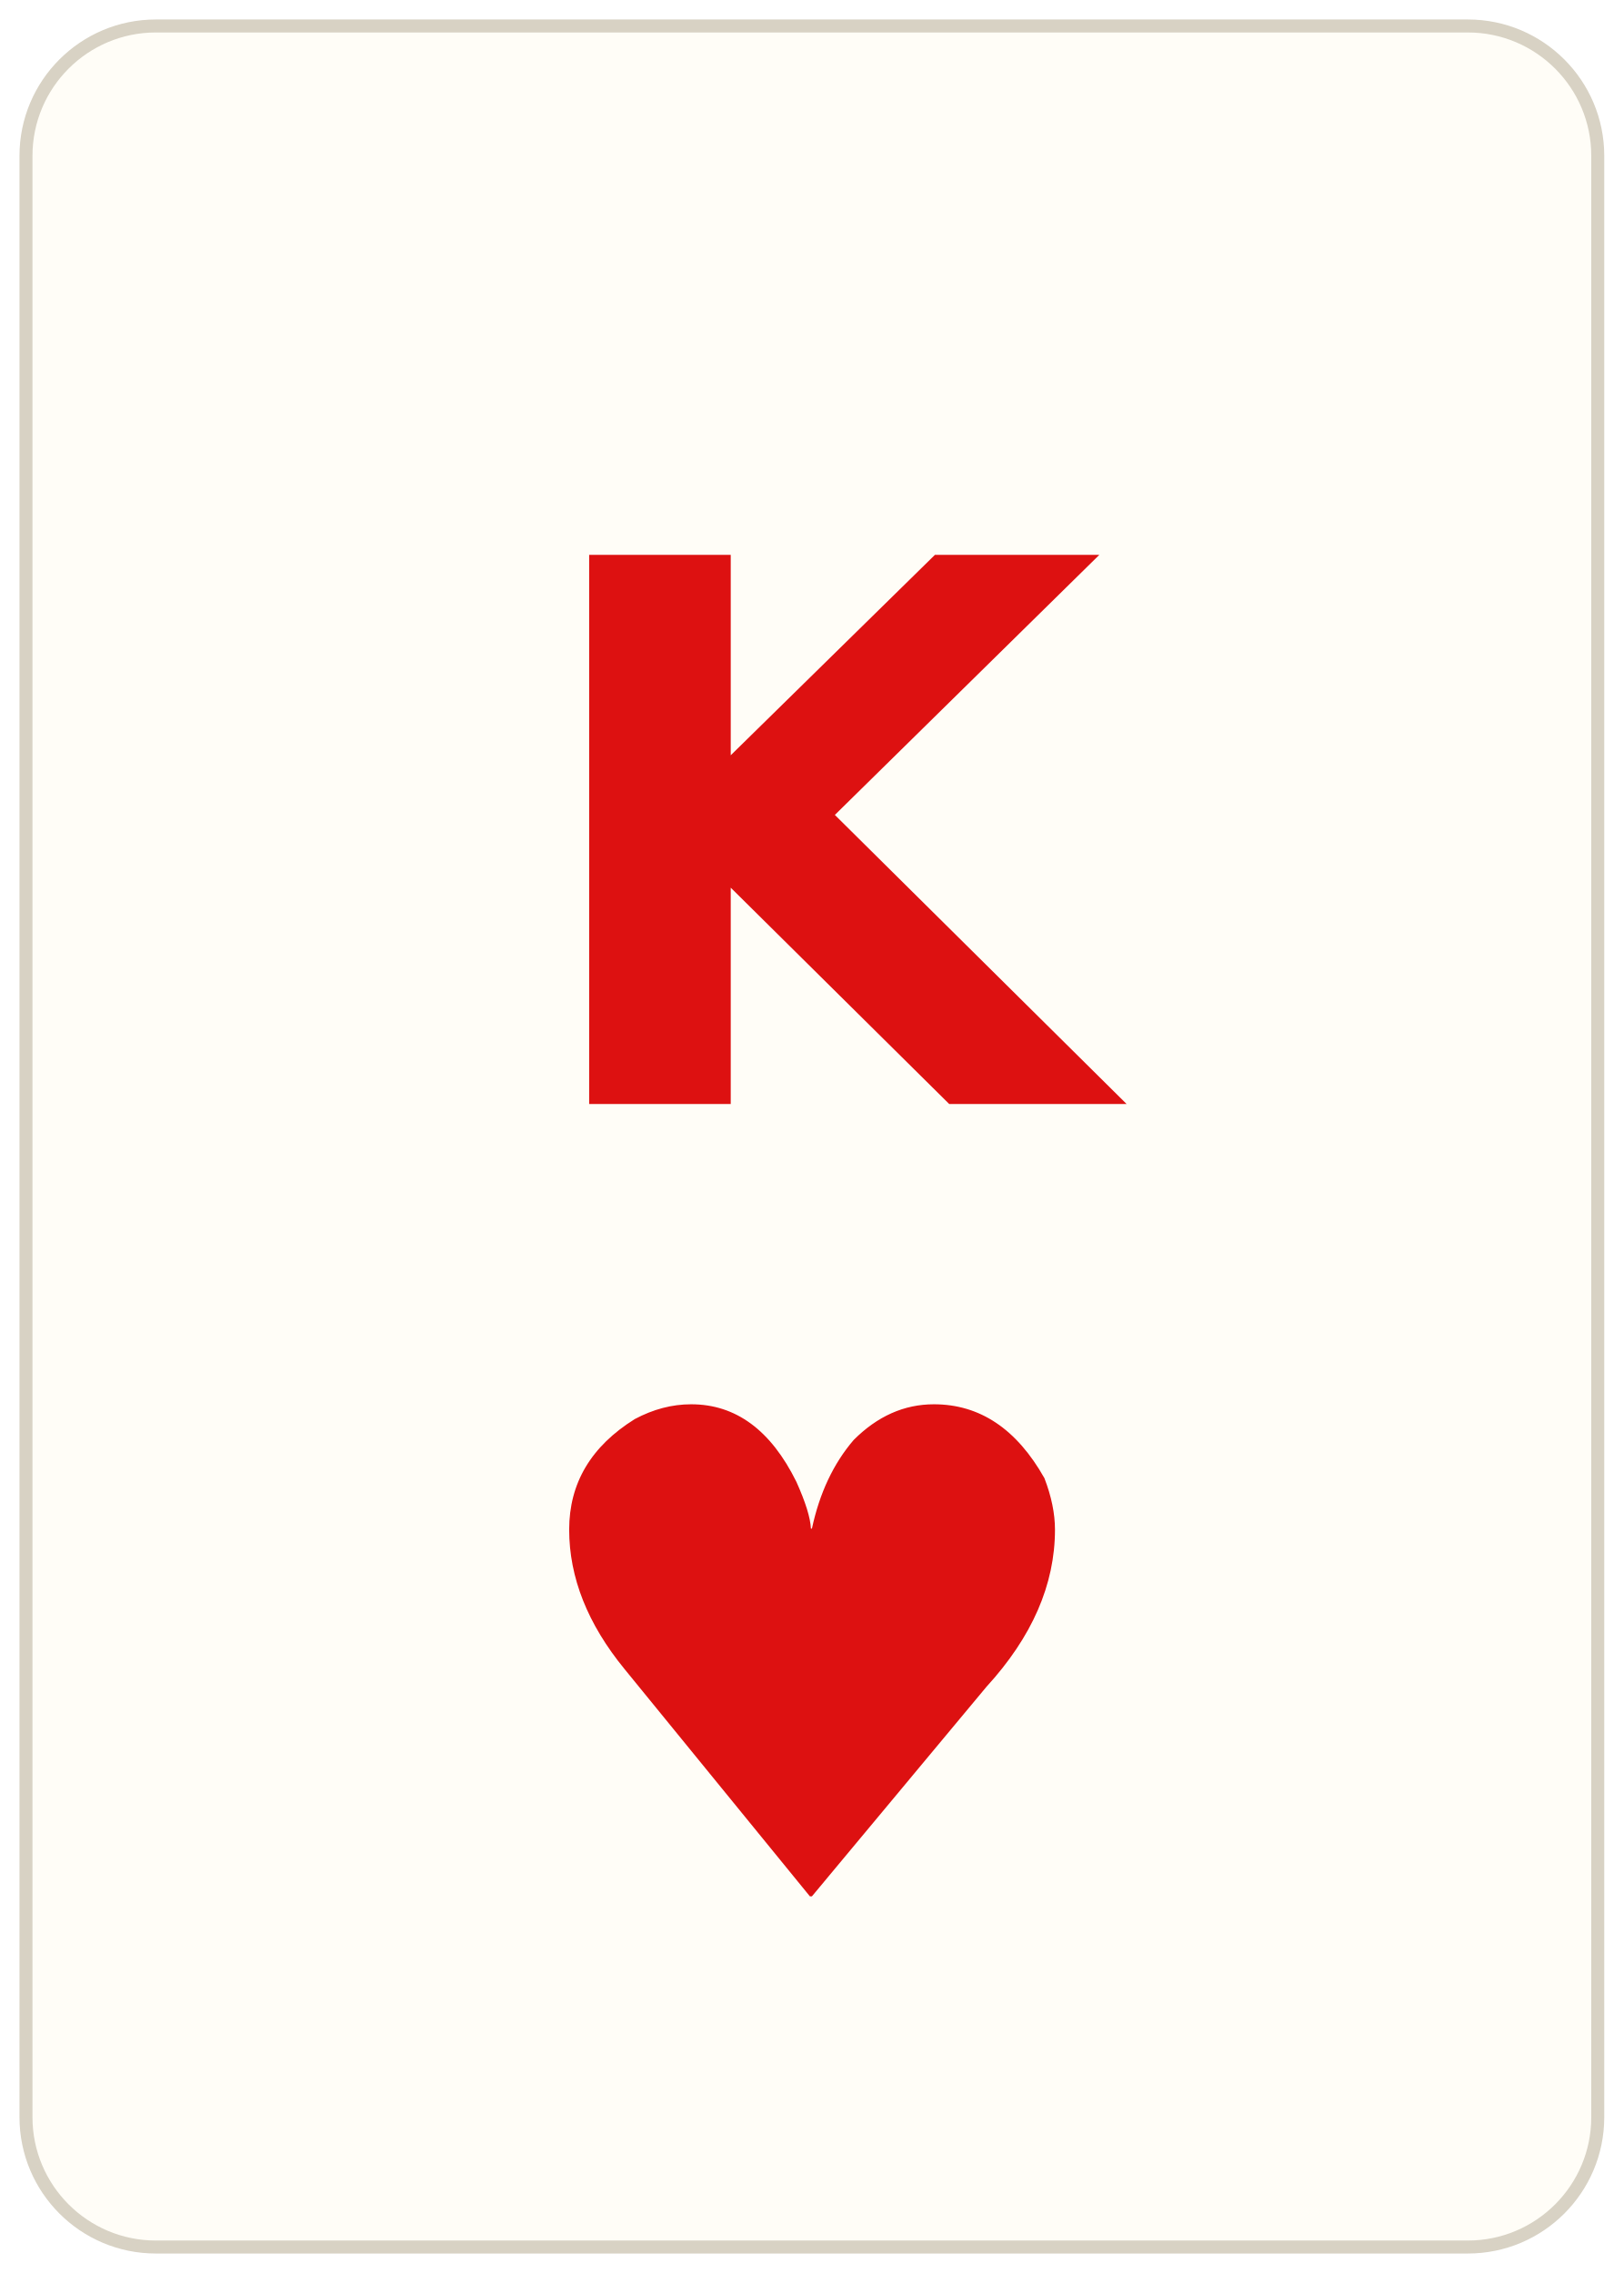
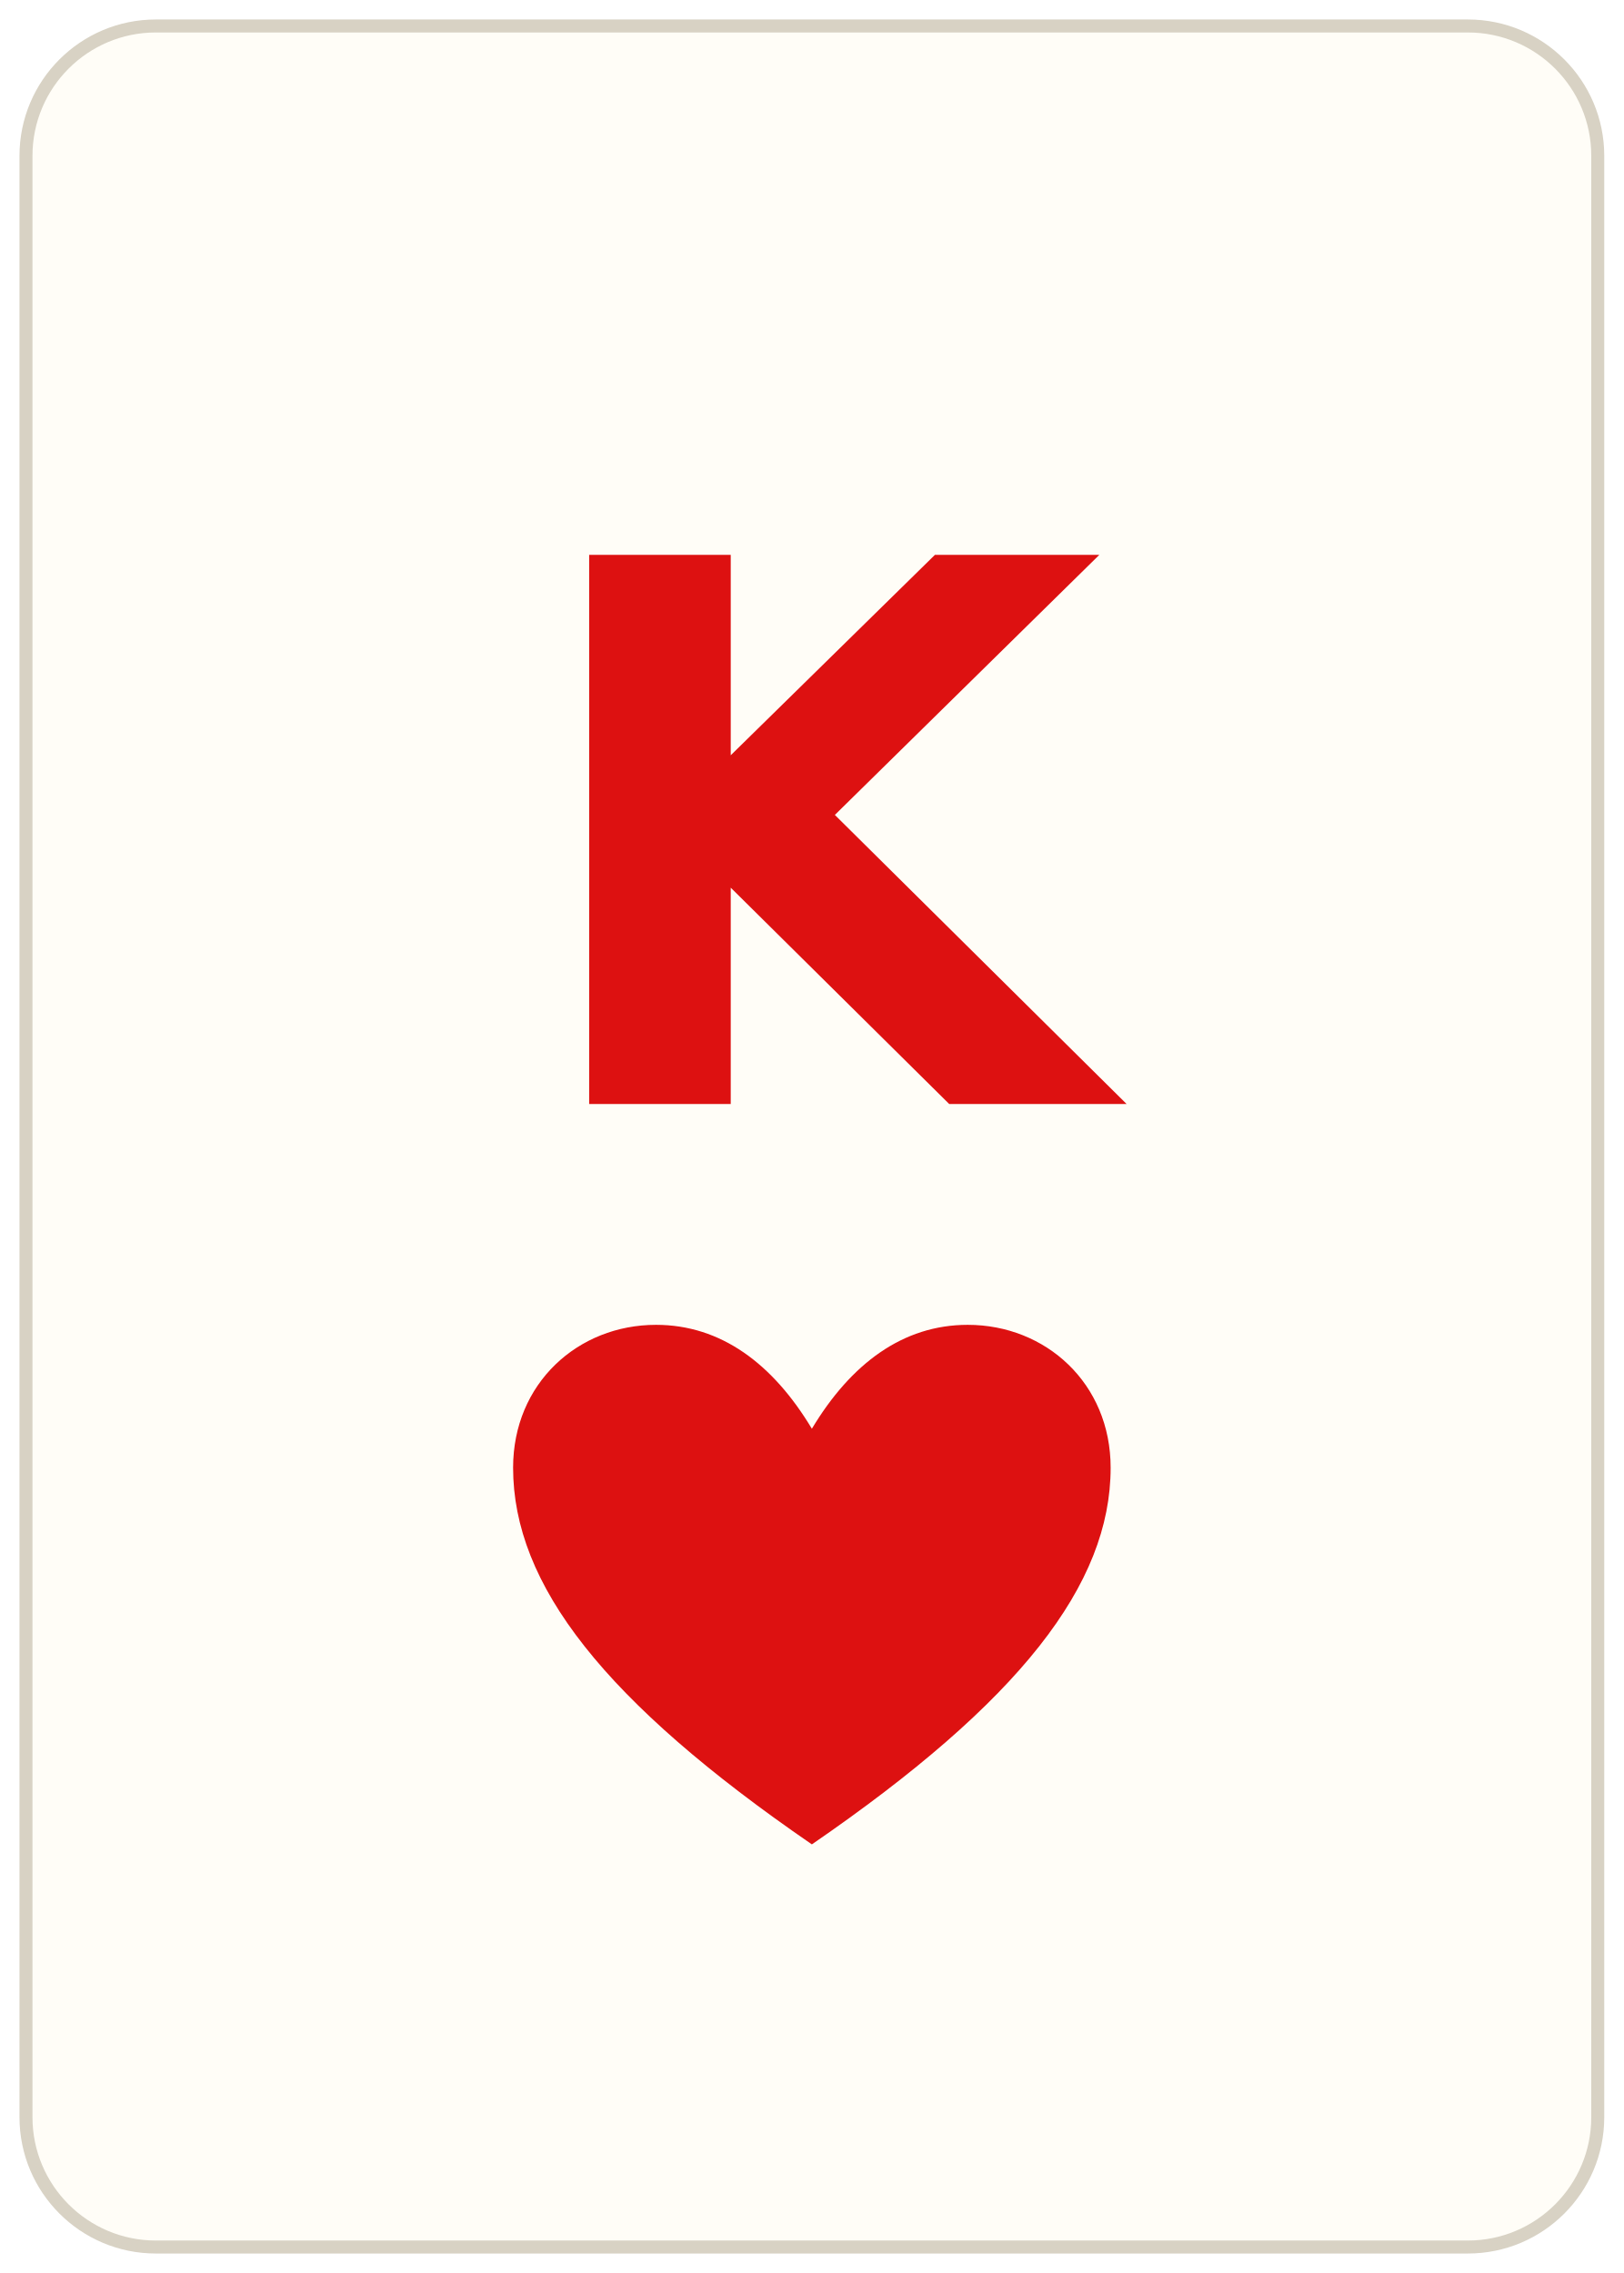
<svg xmlns="http://www.w3.org/2000/svg" viewBox="0 0 250 350" font-family="'DejaVu Sans','Arial Unicode MS','Segoe UI Symbol',sans-serif">
  <rect x="4" y="4" width="242" height="342" rx="20" ry="20" fill="#fffdf7" stroke="#d8d2c4" stroke-width="2" />
-   <g fill="#d11" text-anchor="middle">
-     <text x="125" y="170" font-size="116" font-weight="700">K</text>
-     <text x="125" y="292" font-size="104">♥</text>
+   <text x="125" y="170" font-size="116" font-weight="700" fill="#d11" text-anchor="middle">K</text>
+   <g transform="translate(75 198)" fill="#d11">
+     <path d="M50 86 C 18 64 4 46 4 28 C 4 15 14 6 26 6 C 36 6 44 12 50 22 C 56 12 64 6 74 6 C 86 6 96 15 96 28 C 96 46 82 64 50 86 Z" />
  </g>
</svg>
